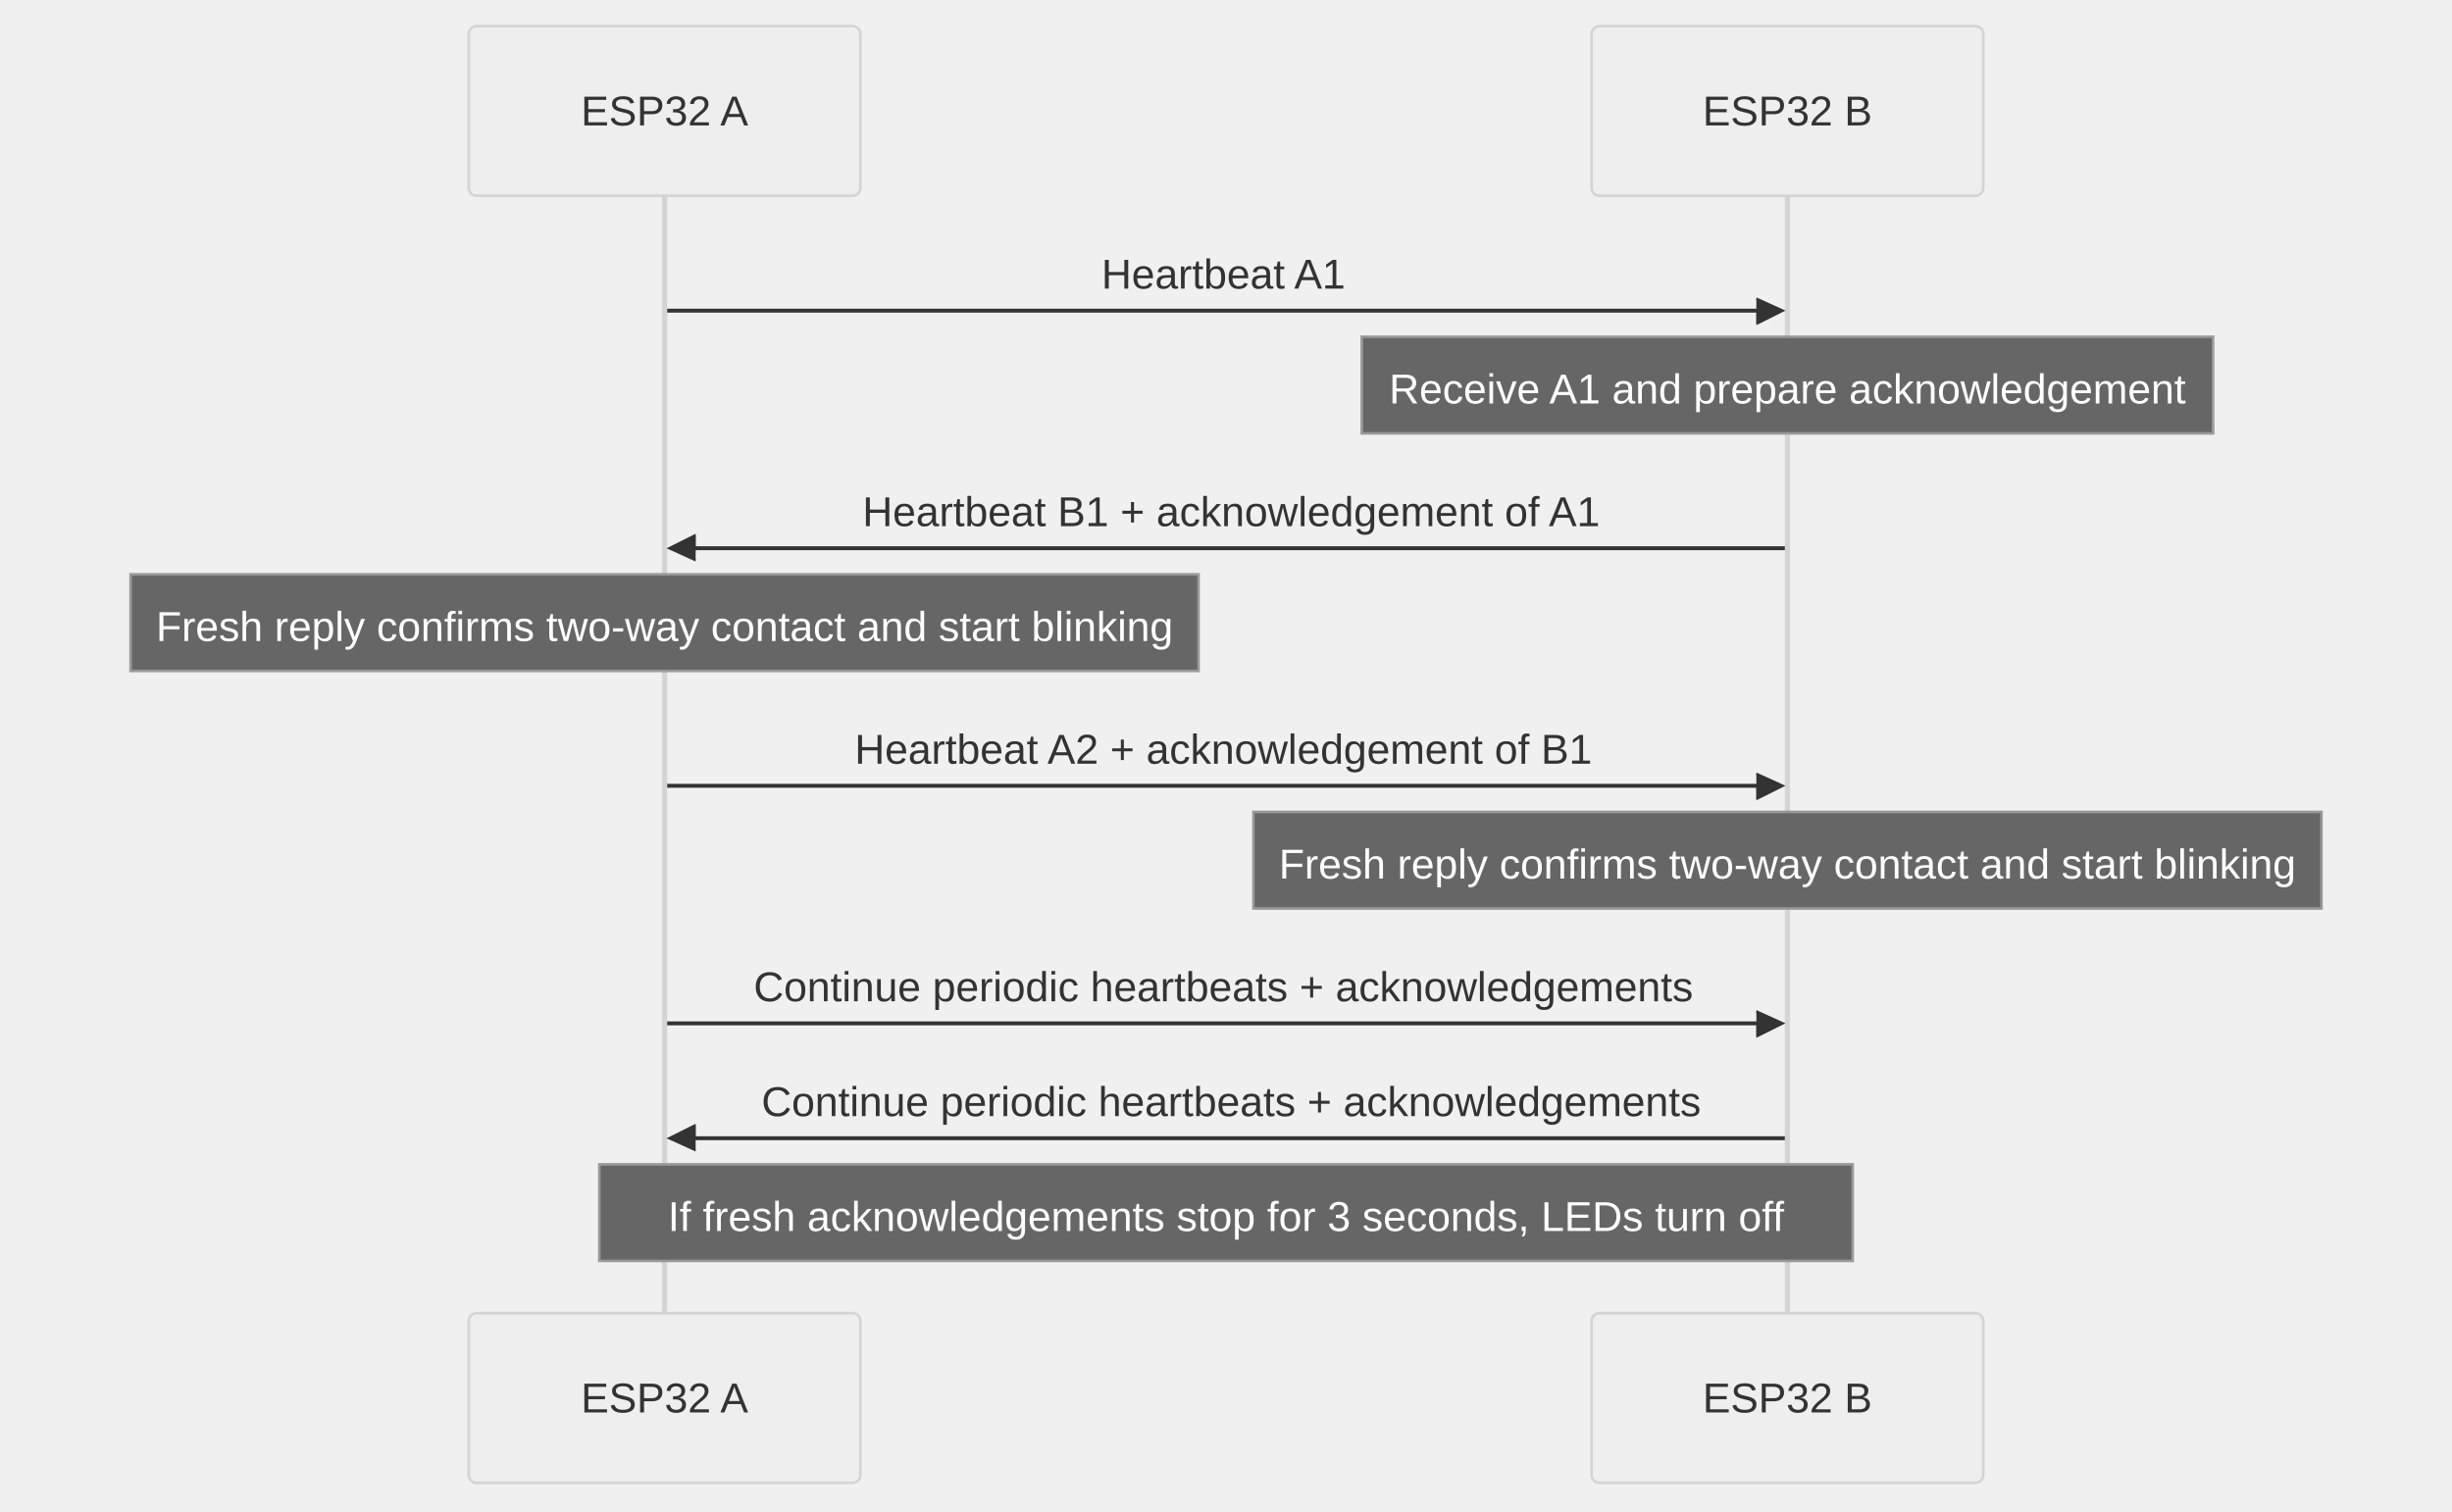
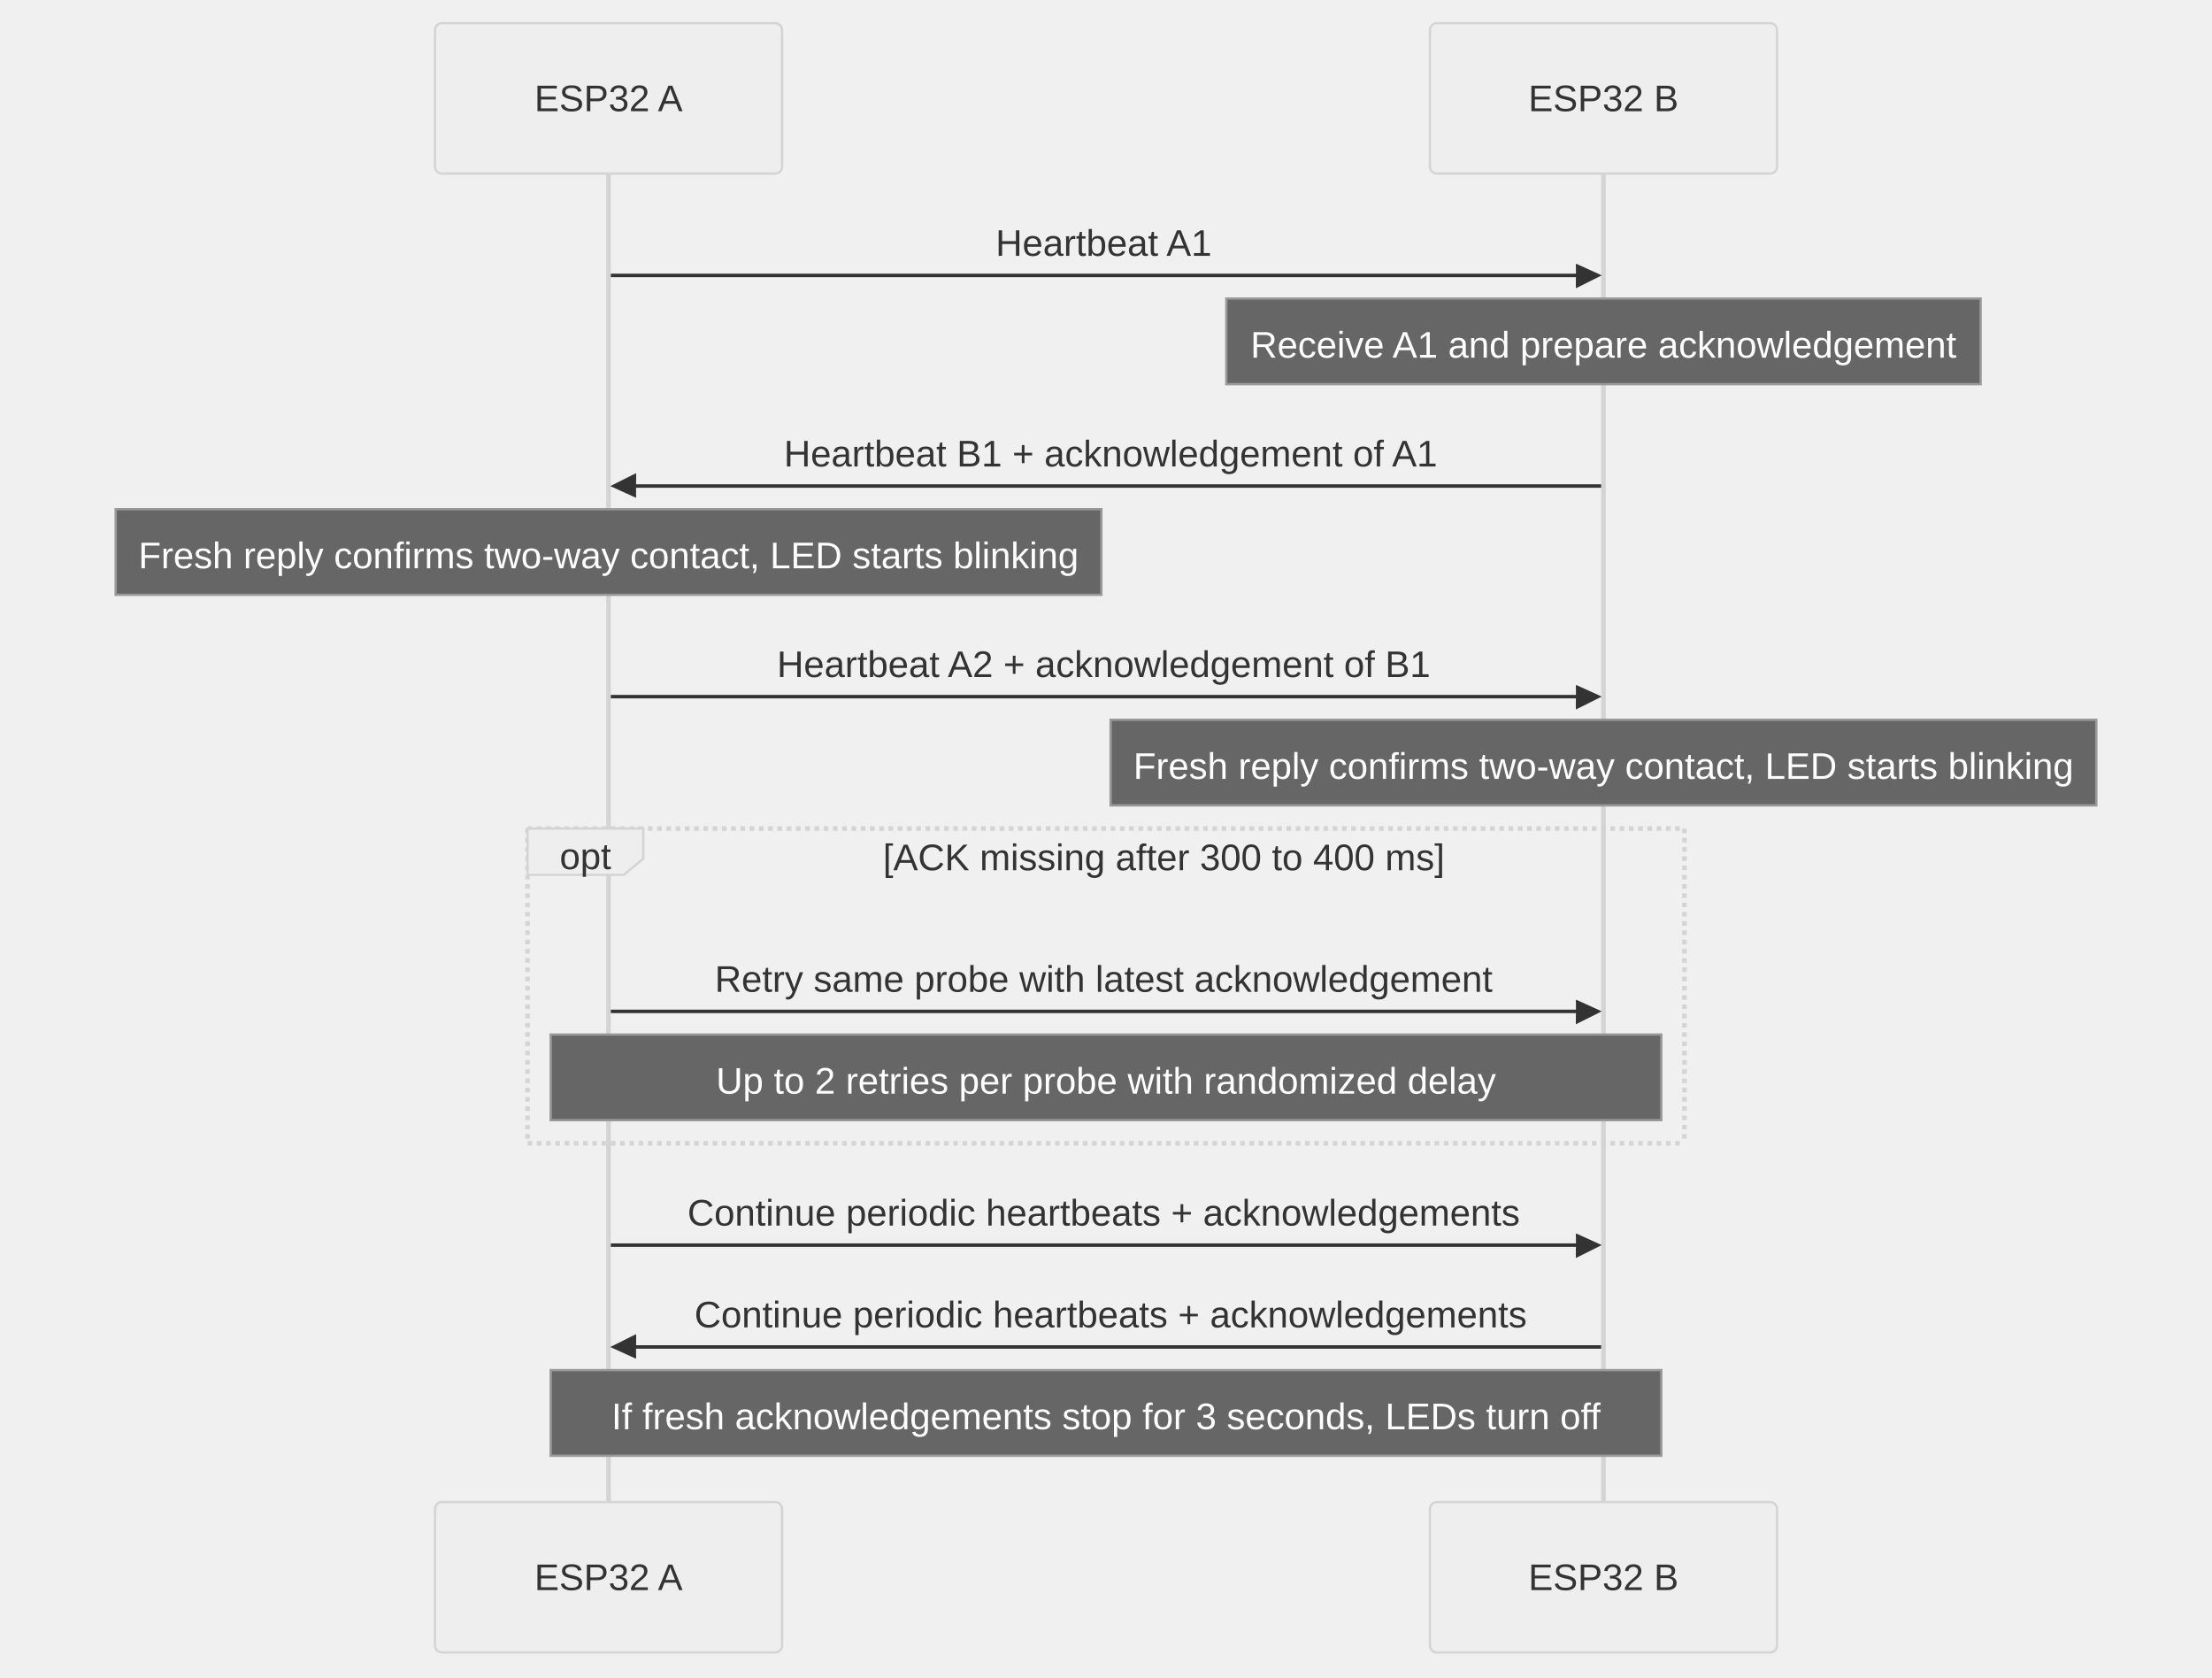
- <svg xmlns="http://www.w3.org/2000/svg" id="my-svg" width="100%" style="max-width: 939px; background-color: white;" viewBox="-179.5 -10 939 579" role="graphics-document document" aria-roledescription="sequence">
+ <svg xmlns="http://www.w3.org/2000/svg" id="my-svg" width="100%" style="max-width: 956px; background-color: white;" viewBox="-188 -10 956 725" role="graphics-document document" aria-roledescription="sequence">
  <g>
-     <rect x="430" y="493" fill="#eaeaea" stroke="#666" width="150" height="65" name="B" rx="3" ry="3" class="actor actor-bottom" />
-     <text x="505" y="525.5" dominant-baseline="central" alignment-baseline="central" class="actor actor-box" style="text-anchor: middle; font-size: 16px; font-weight: 400; font-family: Arial, sans-serif;">
+     <rect x="430" y="639" fill="#eaeaea" stroke="#666" width="150" height="65" name="B" rx="3" ry="3" class="actor actor-bottom" />
+     <text x="505" y="671.5" dominant-baseline="central" alignment-baseline="central" class="actor actor-box" style="text-anchor: middle; font-size: 16px; font-weight: 400; font-family: Arial, sans-serif;">
      <tspan x="505" dy="0">ESP32 B</tspan>
    </text>
  </g>
  <g>
-     <rect x="0" y="493" fill="#eaeaea" stroke="#666" width="150" height="65" name="A" rx="3" ry="3" class="actor actor-bottom" />
-     <text x="75" y="525.5" dominant-baseline="central" alignment-baseline="central" class="actor actor-box" style="text-anchor: middle; font-size: 16px; font-weight: 400; font-family: Arial, sans-serif;">
+     <rect x="0" y="639" fill="#eaeaea" stroke="#666" width="150" height="65" name="A" rx="3" ry="3" class="actor actor-bottom" />
+     <text x="75" y="671.5" dominant-baseline="central" alignment-baseline="central" class="actor actor-box" style="text-anchor: middle; font-size: 16px; font-weight: 400; font-family: Arial, sans-serif;">
      <tspan x="75" dy="0">ESP32 A</tspan>
    </text>
  </g>
  <g>
-     <line id="actor1" x1="505" y1="65" x2="505" y2="493" class="actor-line 200" stroke-width="0.5px" stroke="#999" name="B" data-et="life-line" data-id="B" />
+     <line id="actor1" x1="505" y1="65" x2="505" y2="639" class="actor-line 200" stroke-width="0.5px" stroke="#999" name="B" data-et="life-line" data-id="B" />
    <g id="root-1" data-et="participant" data-type="participant" data-id="B">
      <rect x="430" y="0" fill="#eaeaea" stroke="#666" width="150" height="65" name="B" rx="3" ry="3" class="actor actor-top" />
      <text x="505" y="32.5" dominant-baseline="central" alignment-baseline="central" class="actor actor-box" style="text-anchor: middle; font-size: 16px; font-weight: 400; font-family: Arial, sans-serif;">
        <tspan x="505" dy="0">ESP32 B</tspan>
      </text>
    </g>
  </g>
  <g>
-     <line id="actor0" x1="75" y1="65" x2="75" y2="493" class="actor-line 200" stroke-width="0.5px" stroke="#999" name="A" data-et="life-line" data-id="A" />
+     <line id="actor0" x1="75" y1="65" x2="75" y2="639" class="actor-line 200" stroke-width="0.5px" stroke="#999" name="A" data-et="life-line" data-id="A" />
    <g id="root-0" data-et="participant" data-type="participant" data-id="A">
      <rect x="0" y="0" fill="#eaeaea" stroke="#666" width="150" height="65" name="A" rx="3" ry="3" class="actor actor-top" />
      <text x="75" y="32.5" dominant-baseline="central" alignment-baseline="central" class="actor actor-box" style="text-anchor: middle; font-size: 16px; font-weight: 400; font-family: Arial, sans-serif;">
        <tspan x="75" dy="0">ESP32 A</tspan>
      </text>
    </g>
  </g>
  <style>#my-svg{font-family:Arial,sans-serif;font-size:16px;fill:#000000;}@keyframes edge-animation-frame{from{stroke-dashoffset:0;}}@keyframes dash{to{stroke-dashoffset:0;}}#my-svg .edge-animation-slow{stroke-dasharray:9,5!important;stroke-dashoffset:900;animation:dash 50s linear infinite;stroke-linecap:round;}#my-svg .edge-animation-fast{stroke-dasharray:9,5!important;stroke-dashoffset:900;animation:dash 20s linear infinite;stroke-linecap:round;}#my-svg .error-icon{fill:#552222;}#my-svg .error-text{fill:#552222;stroke:#552222;}#my-svg .edge-thickness-normal{stroke-width:1px;}#my-svg .edge-thickness-thick{stroke-width:3.5px;}#my-svg .edge-pattern-solid{stroke-dasharray:0;}#my-svg .edge-thickness-invisible{stroke-width:0;fill:none;}#my-svg .edge-pattern-dashed{stroke-dasharray:3;}#my-svg .edge-pattern-dotted{stroke-dasharray:2;}#my-svg .marker{fill:#666;stroke:#666;}#my-svg .marker.cross{stroke:#666;}#my-svg svg{font-family:Arial,sans-serif;font-size:16px;}#my-svg p{margin:0;}#my-svg .actor{stroke:hsl(0, 0%, 83%);fill:#eee;stroke-width:1;}#my-svg rect.actor.outer-path[data-look="neo"]{filter:drop-shadow( 1px 2px 2px rgba(185,185,185,1));}#my-svg rect.note[data-look="neo"]{stroke:#999;fill:#666;filter:drop-shadow( 1px 2px 2px rgba(185,185,185,1));}#my-svg text.actor&gt;tspan{fill:#333;stroke:none;}#my-svg .actor-line{stroke:hsl(0, 0%, 83%);}#my-svg .innerArc{stroke-width:1.5;stroke-dasharray:none;}#my-svg .messageLine0{stroke-width:1.5;stroke-dasharray:none;stroke:#333;}#my-svg .messageLine1{stroke-width:1.5;stroke-dasharray:2,2;stroke:#333;}#my-svg [id$="-arrowhead"] path{fill:#333;stroke:#333;}#my-svg .sequenceNumber{fill:white;}#my-svg [id$="-sequencenumber"]{fill:#333;}#my-svg [id$="-crosshead"] path{fill:#333;stroke:#333;}#my-svg .messageText{fill:#333;stroke:none;}#my-svg .labelBox{stroke:hsl(0, 0%, 83%);fill:#eee;filter:none;}#my-svg .labelText,#my-svg .labelText&gt;tspan{fill:#333;stroke:none;}#my-svg .loopText,#my-svg .loopText&gt;tspan{fill:#333;stroke:none;}#my-svg .sectionTitle,#my-svg .sectionTitle&gt;tspan{fill:#333;stroke:none;}#my-svg .loopLine{stroke-width:2px;stroke-dasharray:2,2;stroke:hsl(0, 0%, 83%);fill:hsl(0, 0%, 83%);}#my-svg .note{stroke:#999;fill:#666;}#my-svg .noteText,#my-svg .noteText&gt;tspan{fill:#fff;stroke:none;font-weight:normal;}#my-svg .activation0{fill:#f4f4f4;stroke:#666;}#my-svg .activation1{fill:#f4f4f4;stroke:#666;}#my-svg .activation2{fill:#f4f4f4;stroke:#666;}#my-svg .actorPopupMenu{position:absolute;}#my-svg .actorPopupMenuPanel{position:absolute;fill:#eee;box-shadow:0px 8px 16px 0px rgba(0,0,0,0.2);filter:drop-shadow(3px 5px 2px rgb(0 0 0 / 0.4));}#my-svg .actor-man circle,#my-svg line{fill:#eee;stroke-width:2px;}#my-svg g rect.rect{filter:drop-shadow( 1px 2px 2px rgba(185,185,185,1));stroke:#999;}#my-svg .node .neo-node{stroke:#999;}#my-svg [data-look="neo"].node rect,#my-svg [data-look="neo"].cluster rect,#my-svg [data-look="neo"].node polygon{stroke:url(#my-svg-gradient);filter:drop-shadow( 1px 2px 2px rgba(185,185,185,1));}#my-svg [data-look="neo"].swimlane.cluster rect{filter:none;}#my-svg [data-look="neo"].node path{stroke:url(#my-svg-gradient);stroke-width:1px;}#my-svg [data-look="neo"].node .outer-path{filter:drop-shadow( 1px 2px 2px rgba(185,185,185,1));}#my-svg [data-look="neo"].node .neo-line path{stroke:#999;filter:none;}#my-svg [data-look="neo"].node circle{stroke:url(#my-svg-gradient);filter:drop-shadow( 1px 2px 2px rgba(185,185,185,1));}#my-svg [data-look="neo"].node circle .state-start{fill:#000000;}#my-svg [data-look="neo"].icon-shape .icon{fill:url(#my-svg-gradient);filter:drop-shadow( 1px 2px 2px rgba(185,185,185,1));}#my-svg [data-look="neo"].icon-shape .icon-neo path{stroke:url(#my-svg-gradient);filter:drop-shadow( 1px 2px 2px rgba(185,185,185,1));}#my-svg :root{--mermaid-font-family:Arial,sans-serif;}</style>
  <g />
  <defs>
    <symbol id="my-svg-computer" width="24" height="24">
      <path transform="scale(.5)" d="M2 2v13h20v-13h-20zm18 11h-16v-9h16v9zm-10.228 6l.466-1h3.524l.467 1h-4.457zm14.228 3h-24l2-6h2.104l-1.33 4h18.45l-1.297-4h2.073l2 6zm-5-10h-14v-7h14v7z" />
    </symbol>
  </defs>
  <defs>
    <symbol id="my-svg-database" fill-rule="evenodd" clip-rule="evenodd">
      <path transform="scale(.5)" d="M12.258.001l.256.004.255.005.253.008.251.01.249.012.247.015.246.016.242.019.241.02.239.023.236.024.233.027.231.028.229.031.225.032.223.034.22.036.217.038.214.04.211.041.208.043.205.045.201.046.198.048.194.05.191.051.187.053.183.054.18.056.175.057.172.059.168.06.163.061.16.063.155.064.15.066.074.033.073.033.071.034.07.034.069.035.068.035.067.035.066.035.064.036.064.036.062.036.06.036.06.037.058.037.058.037.055.038.055.038.053.038.052.038.051.039.05.039.048.039.047.039.045.04.044.04.043.04.041.04.04.041.039.041.037.041.036.041.034.041.033.042.032.042.03.042.029.042.027.042.026.043.024.043.023.043.021.043.02.043.018.044.017.043.015.044.013.044.012.044.011.045.009.044.007.045.006.045.004.045.002.045.001.045v17l-.001.045-.002.045-.004.045-.006.045-.007.045-.009.044-.011.045-.012.044-.013.044-.015.044-.017.043-.018.044-.02.043-.021.043-.023.043-.024.043-.026.043-.027.042-.029.042-.03.042-.032.042-.033.042-.034.041-.036.041-.037.041-.039.041-.04.041-.041.04-.043.04-.044.04-.045.04-.047.039-.048.039-.05.039-.051.039-.052.038-.053.038-.055.038-.055.038-.058.037-.058.037-.06.037-.06.036-.062.036-.064.036-.064.036-.066.035-.067.035-.068.035-.069.035-.07.034-.071.034-.073.033-.074.033-.15.066-.155.064-.16.063-.163.061-.168.06-.172.059-.175.057-.18.056-.183.054-.187.053-.191.051-.194.05-.198.048-.201.046-.205.045-.208.043-.211.041-.214.04-.217.038-.22.036-.223.034-.225.032-.229.031-.231.028-.233.027-.236.024-.239.023-.241.02-.242.019-.246.016-.247.015-.249.012-.251.01-.253.008-.255.005-.256.004-.258.001-.258-.001-.256-.004-.255-.005-.253-.008-.251-.01-.249-.012-.247-.015-.245-.016-.243-.019-.241-.02-.238-.023-.236-.024-.234-.027-.231-.028-.228-.031-.226-.032-.223-.034-.22-.036-.217-.038-.214-.04-.211-.041-.208-.043-.204-.045-.201-.046-.198-.048-.195-.05-.19-.051-.187-.053-.184-.054-.179-.056-.176-.057-.172-.059-.167-.06-.164-.061-.159-.063-.155-.064-.151-.066-.074-.033-.072-.033-.072-.034-.07-.034-.069-.035-.068-.035-.067-.035-.066-.035-.064-.036-.063-.036-.062-.036-.061-.036-.06-.037-.058-.037-.057-.037-.056-.038-.055-.038-.053-.038-.052-.038-.051-.039-.049-.039-.049-.039-.046-.039-.046-.04-.044-.04-.043-.04-.041-.04-.04-.041-.039-.041-.037-.041-.036-.041-.034-.041-.033-.042-.032-.042-.03-.042-.029-.042-.027-.042-.026-.043-.024-.043-.023-.043-.021-.043-.02-.043-.018-.044-.017-.043-.015-.044-.013-.044-.012-.044-.011-.045-.009-.044-.007-.045-.006-.045-.004-.045-.002-.045-.001-.045v-17l.001-.045.002-.045.004-.045.006-.045.007-.045.009-.044.011-.045.012-.044.013-.044.015-.044.017-.043.018-.044.02-.043.021-.043.023-.043.024-.043.026-.043.027-.042.029-.042.03-.042.032-.042.033-.042.034-.041.036-.041.037-.041.039-.041.04-.041.041-.04.043-.04.044-.04.046-.04.046-.039.049-.039.049-.039.051-.039.052-.038.053-.038.055-.038.056-.038.057-.037.058-.037.06-.037.061-.036.062-.036.063-.036.064-.036.066-.035.067-.035.068-.035.069-.035.07-.034.072-.034.072-.033.074-.033.151-.066.155-.064.159-.063.164-.061.167-.06.172-.059.176-.057.179-.056.184-.054.187-.053.19-.051.195-.05.198-.048.201-.046.204-.045.208-.043.211-.041.214-.04.217-.038.22-.036.223-.034.226-.032.228-.031.231-.028.234-.027.236-.024.238-.023.241-.02.243-.019.245-.016.247-.015.249-.012.251-.01.253-.008.255-.005.256-.004.258-.001.258.001zm-9.258 20.499v.01l.001.021.003.021.004.022.005.021.006.022.007.022.009.023.01.022.011.023.012.023.013.023.015.023.016.024.017.023.018.024.019.024.021.024.022.025.023.024.024.025.052.049.056.05.061.051.066.051.07.051.075.051.079.052.084.052.088.052.092.052.097.052.102.051.105.052.11.052.114.051.119.051.123.051.127.05.131.05.135.05.139.048.144.049.147.047.152.047.155.047.16.045.163.045.167.043.171.043.176.041.178.041.183.039.187.039.19.037.194.035.197.035.202.033.204.031.209.03.212.029.216.027.219.025.222.024.226.021.23.02.233.018.236.016.24.015.243.012.246.01.249.008.253.005.256.004.259.001.26-.001.257-.004.254-.005.25-.008.247-.011.244-.012.241-.014.237-.016.233-.018.231-.021.226-.021.224-.024.22-.026.216-.027.212-.028.21-.031.205-.031.202-.034.198-.034.194-.036.191-.037.187-.039.183-.04.179-.04.175-.042.172-.043.168-.044.163-.045.16-.046.155-.046.152-.047.148-.048.143-.049.139-.049.136-.05.131-.05.126-.05.123-.051.118-.052.114-.051.11-.052.106-.052.101-.052.096-.052.092-.052.088-.053.083-.051.079-.052.074-.052.07-.051.065-.051.06-.051.056-.05.051-.05.023-.024.023-.025.021-.024.02-.024.019-.024.018-.024.017-.024.015-.023.014-.024.013-.023.012-.023.01-.023.01-.022.008-.022.006-.022.006-.022.004-.022.004-.021.001-.021.001-.021v-4.127l-.077.055-.08.053-.083.054-.085.053-.087.052-.09.052-.093.051-.095.05-.097.05-.1.049-.102.049-.105.048-.106.047-.109.047-.111.046-.114.045-.115.045-.118.044-.12.043-.122.042-.124.042-.126.041-.128.04-.13.04-.132.038-.134.038-.135.037-.138.037-.139.035-.142.035-.143.034-.144.033-.147.032-.148.031-.15.03-.151.03-.153.029-.154.027-.156.027-.158.026-.159.025-.161.024-.162.023-.163.022-.165.021-.166.02-.167.019-.169.018-.169.017-.171.016-.173.015-.173.014-.175.013-.175.012-.177.011-.178.01-.179.008-.179.008-.181.006-.182.005-.182.004-.184.003-.184.002h-.37l-.184-.002-.184-.003-.182-.004-.182-.005-.181-.006-.179-.008-.179-.008-.178-.01-.176-.011-.176-.012-.175-.013-.173-.014-.172-.015-.171-.016-.17-.017-.169-.018-.167-.019-.166-.02-.165-.021-.163-.022-.162-.023-.161-.024-.159-.025-.157-.026-.156-.027-.155-.027-.153-.029-.151-.03-.15-.03-.148-.031-.146-.032-.145-.033-.143-.034-.141-.035-.14-.035-.137-.037-.136-.037-.134-.038-.132-.038-.13-.04-.128-.04-.126-.041-.124-.042-.122-.042-.12-.044-.117-.043-.116-.045-.113-.045-.112-.046-.109-.047-.106-.047-.105-.048-.102-.049-.1-.049-.097-.05-.095-.05-.093-.052-.09-.051-.087-.052-.085-.053-.083-.054-.08-.054-.077-.054v4.127zm0-5.654v.011l.001.021.003.021.004.021.005.022.006.022.007.022.009.022.01.022.011.023.012.023.013.023.015.024.016.023.017.024.018.024.019.024.021.024.022.024.023.025.024.024.052.05.056.05.061.05.066.051.07.051.075.052.079.051.084.052.088.052.092.052.097.052.102.052.105.052.11.051.114.051.119.052.123.05.127.051.131.05.135.049.139.049.144.048.147.048.152.047.155.046.16.045.163.045.167.044.171.042.176.042.178.04.183.04.187.038.19.037.194.036.197.034.202.033.204.032.209.03.212.028.216.027.219.025.222.024.226.022.23.02.233.018.236.016.24.014.243.012.246.01.249.008.253.006.256.003.259.001.26-.001.257-.003.254-.006.25-.008.247-.01.244-.012.241-.015.237-.016.233-.018.231-.02.226-.022.224-.024.22-.025.216-.027.212-.029.21-.03.205-.032.202-.033.198-.035.194-.036.191-.037.187-.039.183-.039.179-.041.175-.042.172-.043.168-.044.163-.045.16-.045.155-.047.152-.047.148-.048.143-.048.139-.05.136-.049.131-.05.126-.051.123-.051.118-.051.114-.052.11-.052.106-.052.101-.052.096-.052.092-.052.088-.052.083-.052.079-.052.074-.051.07-.052.065-.051.06-.05.056-.051.051-.049.023-.025.023-.024.021-.025.02-.024.019-.024.018-.024.017-.024.015-.023.014-.023.013-.024.012-.022.01-.023.01-.023.008-.022.006-.022.006-.022.004-.021.004-.022.001-.021.001-.021v-4.139l-.077.054-.08.054-.083.054-.085.052-.087.053-.09.051-.093.051-.095.051-.097.05-.1.049-.102.049-.105.048-.106.047-.109.047-.111.046-.114.045-.115.044-.118.044-.12.044-.122.042-.124.042-.126.041-.128.04-.13.039-.132.039-.134.038-.135.037-.138.036-.139.036-.142.035-.143.033-.144.033-.147.033-.148.031-.15.03-.151.03-.153.028-.154.028-.156.027-.158.026-.159.025-.161.024-.162.023-.163.022-.165.021-.166.02-.167.019-.169.018-.169.017-.171.016-.173.015-.173.014-.175.013-.175.012-.177.011-.178.009-.179.009-.179.007-.181.007-.182.005-.182.004-.184.003-.184.002h-.37l-.184-.002-.184-.003-.182-.004-.182-.005-.181-.007-.179-.007-.179-.009-.178-.009-.176-.011-.176-.012-.175-.013-.173-.014-.172-.015-.171-.016-.17-.017-.169-.018-.167-.019-.166-.02-.165-.021-.163-.022-.162-.023-.161-.024-.159-.025-.157-.026-.156-.027-.155-.028-.153-.028-.151-.03-.15-.03-.148-.031-.146-.033-.145-.033-.143-.033-.141-.035-.14-.036-.137-.036-.136-.037-.134-.038-.132-.039-.13-.039-.128-.04-.126-.041-.124-.042-.122-.043-.12-.043-.117-.044-.116-.044-.113-.046-.112-.046-.109-.046-.106-.047-.105-.048-.102-.049-.1-.049-.097-.05-.095-.051-.093-.051-.09-.051-.087-.053-.085-.052-.083-.054-.08-.054-.077-.054v4.139zm0-5.666v.011l.001.02.003.022.004.021.005.022.006.021.007.022.009.023.01.022.011.023.012.023.013.023.015.023.016.024.017.024.018.023.019.024.021.025.022.024.023.024.024.025.052.05.056.05.061.05.066.051.07.051.075.052.079.051.084.052.088.052.092.052.097.052.102.052.105.051.11.052.114.051.119.051.123.051.127.05.131.05.135.05.139.049.144.048.147.048.152.047.155.046.16.045.163.045.167.043.171.043.176.042.178.04.183.04.187.038.19.037.194.036.197.034.202.033.204.032.209.03.212.028.216.027.219.025.222.024.226.021.23.02.233.018.236.017.24.014.243.012.246.01.249.008.253.006.256.003.259.001.26-.001.257-.003.254-.006.25-.008.247-.01.244-.013.241-.014.237-.016.233-.018.231-.02.226-.022.224-.024.22-.025.216-.027.212-.029.21-.03.205-.032.202-.033.198-.035.194-.036.191-.037.187-.039.183-.039.179-.041.175-.042.172-.043.168-.044.163-.045.16-.045.155-.047.152-.047.148-.048.143-.049.139-.049.136-.049.131-.051.126-.05.123-.051.118-.052.114-.051.11-.052.106-.052.101-.052.096-.052.092-.052.088-.052.083-.052.079-.052.074-.052.07-.051.065-.051.06-.051.056-.05.051-.049.023-.025.023-.025.021-.024.02-.024.019-.024.018-.024.017-.024.015-.023.014-.024.013-.023.012-.023.01-.022.01-.023.008-.022.006-.022.006-.022.004-.022.004-.021.001-.021.001-.021v-4.153l-.077.054-.08.054-.083.053-.085.053-.087.053-.09.051-.093.051-.095.051-.097.05-.1.049-.102.048-.105.048-.106.048-.109.046-.111.046-.114.046-.115.044-.118.044-.12.043-.122.043-.124.042-.126.041-.128.04-.13.039-.132.039-.134.038-.135.037-.138.036-.139.036-.142.034-.143.034-.144.033-.147.032-.148.032-.15.03-.151.03-.153.028-.154.028-.156.027-.158.026-.159.024-.161.024-.162.023-.163.023-.165.021-.166.02-.167.019-.169.018-.169.017-.171.016-.173.015-.173.014-.175.013-.175.012-.177.01-.178.01-.179.009-.179.007-.181.006-.182.006-.182.004-.184.003-.184.001-.185.001-.185-.001-.184-.001-.184-.003-.182-.004-.182-.006-.181-.006-.179-.007-.179-.009-.178-.01-.176-.01-.176-.012-.175-.013-.173-.014-.172-.015-.171-.016-.17-.017-.169-.018-.167-.019-.166-.02-.165-.021-.163-.023-.162-.023-.161-.024-.159-.024-.157-.026-.156-.027-.155-.028-.153-.028-.151-.03-.15-.03-.148-.032-.146-.032-.145-.033-.143-.034-.141-.034-.14-.036-.137-.036-.136-.037-.134-.038-.132-.039-.13-.039-.128-.041-.126-.041-.124-.041-.122-.043-.12-.043-.117-.044-.116-.044-.113-.046-.112-.046-.109-.046-.106-.048-.105-.048-.102-.048-.1-.05-.097-.049-.095-.051-.093-.051-.09-.052-.087-.052-.085-.053-.083-.053-.08-.054-.077-.054v4.153zm8.74-8.179l-.257.004-.254.005-.25.008-.247.011-.244.012-.241.014-.237.016-.233.018-.231.021-.226.022-.224.023-.22.026-.216.027-.212.028-.21.031-.205.032-.202.033-.198.034-.194.036-.191.038-.187.038-.183.04-.179.041-.175.042-.172.043-.168.043-.163.045-.16.046-.155.046-.152.048-.148.048-.143.048-.139.049-.136.05-.131.05-.126.051-.123.051-.118.051-.114.052-.11.052-.106.052-.101.052-.096.052-.092.052-.088.052-.083.052-.079.052-.074.051-.07.052-.065.051-.06.05-.056.05-.051.05-.023.025-.023.024-.021.024-.02.025-.019.024-.018.024-.017.023-.015.024-.014.023-.013.023-.012.023-.01.023-.01.022-.008.022-.006.023-.006.021-.004.022-.004.021-.001.021-.001.021.001.021.001.021.004.021.004.022.006.021.006.023.008.022.01.022.01.023.012.023.013.023.014.023.015.024.017.023.018.024.019.024.02.025.021.024.023.024.023.025.051.05.056.05.06.05.065.051.07.052.074.051.079.052.083.052.088.052.092.052.096.052.101.052.106.052.11.052.114.052.118.051.123.051.126.051.131.05.136.05.139.049.143.048.148.048.152.048.155.046.16.046.163.045.168.043.172.043.175.042.179.041.183.04.187.038.191.038.194.036.198.034.202.033.205.032.21.031.212.028.216.027.22.026.224.023.226.022.231.021.233.018.237.016.241.014.244.012.247.011.25.008.254.005.257.004.26.001.26-.001.257-.004.254-.005.25-.008.247-.011.244-.012.241-.014.237-.016.233-.018.231-.021.226-.022.224-.023.22-.026.216-.027.212-.028.21-.031.205-.032.202-.033.198-.034.194-.036.191-.038.187-.038.183-.04.179-.041.175-.042.172-.043.168-.043.163-.045.16-.046.155-.046.152-.048.148-.048.143-.048.139-.049.136-.05.131-.05.126-.051.123-.051.118-.051.114-.052.11-.052.106-.052.101-.052.096-.052.092-.052.088-.052.083-.052.079-.052.074-.051.07-.052.065-.051.06-.05.056-.05.051-.05.023-.025.023-.024.021-.024.02-.025.019-.024.018-.024.017-.023.015-.024.014-.023.013-.023.012-.023.01-.023.01-.022.008-.022.006-.023.006-.021.004-.022.004-.021.001-.021.001-.021-.001-.021-.001-.021-.004-.021-.004-.022-.006-.021-.006-.023-.008-.022-.01-.022-.01-.023-.012-.023-.013-.023-.014-.023-.015-.024-.017-.023-.018-.024-.019-.024-.02-.025-.021-.024-.023-.024-.023-.025-.051-.05-.056-.05-.06-.05-.065-.051-.07-.052-.074-.051-.079-.052-.083-.052-.088-.052-.092-.052-.096-.052-.101-.052-.106-.052-.11-.052-.114-.052-.118-.051-.123-.051-.126-.051-.131-.05-.136-.05-.139-.049-.143-.048-.148-.048-.152-.048-.155-.046-.16-.046-.163-.045-.168-.043-.172-.043-.175-.042-.179-.041-.183-.04-.187-.038-.191-.038-.194-.036-.198-.034-.202-.033-.205-.032-.21-.031-.212-.028-.216-.027-.22-.026-.224-.023-.226-.022-.231-.021-.233-.018-.237-.016-.241-.014-.244-.012-.247-.011-.25-.008-.254-.005-.257-.004-.26-.001-.26.001z" />
    </symbol>
  </defs>
  <defs>
    <symbol id="my-svg-clock" width="24" height="24">
      <path transform="scale(.5)" d="M12 2c5.514 0 10 4.486 10 10s-4.486 10-10 10-10-4.486-10-10 4.486-10 10-10zm0-2c-6.627 0-12 5.373-12 12s5.373 12 12 12 12-5.373 12-12-5.373-12-12-12zm5.848 12.459c.202.038.202.333.001.372-1.907.361-6.045 1.111-6.547 1.111-.719 0-1.301-.582-1.301-1.301 0-.512.77-5.447 1.125-7.445.034-.192.312-.181.343.014l.985 6.238 5.394 1.011z" />
    </symbol>
  </defs>
  <defs>
    <marker id="my-svg-arrowhead" refX="7.9" refY="5" markerUnits="userSpaceOnUse" markerWidth="12" markerHeight="12" orient="auto-start-reverse">
      <path d="M -1 0 L 10 5 L 0 10 z" />
    </marker>
  </defs>
  <defs>
    <marker id="my-svg-crosshead" markerWidth="15" markerHeight="8" orient="auto" refX="4" refY="4.5">
      <path fill="none" stroke="#000000" stroke-width="1pt" d="M 1,2 L 6,7 M 6,2 L 1,7" style="stroke-dasharray: 0, 0;" />
    </marker>
  </defs>
  <defs>
    <marker id="my-svg-filled-head" refX="15.5" refY="7" markerWidth="20" markerHeight="28" orient="auto">
      <path d="M 18,7 L9,13 L14,7 L9,1 Z" />
    </marker>
  </defs>
  <defs>
    <marker id="my-svg-sequencenumber" refX="15" refY="15" markerWidth="60" markerHeight="40" orient="auto">
      <circle cx="15" cy="15" r="6" />
    </marker>
  </defs>
  <defs>
    <marker id="my-svg-solidTopArrowHead" refX="7.9" refY="7.25" markerUnits="userSpaceOnUse" markerWidth="12" markerHeight="12" orient="auto-start-reverse">
      <path d="M 0 0 L 10 8 L 0 8 z" />
    </marker>
  </defs>
  <defs>
    <marker id="my-svg-solidBottomArrowHead" refX="7.9" refY="0.75" markerUnits="userSpaceOnUse" markerWidth="12" markerHeight="12" orient="auto-start-reverse">
      <path d="M 0 0 L 10 0 L 0 8 z" />
    </marker>
  </defs>
  <defs>
    <marker id="my-svg-stickTopArrowHead" refX="7.5" refY="7" markerUnits="userSpaceOnUse" markerWidth="12" markerHeight="12" orient="auto-start-reverse">
      <path d="M 0 0 L 7 7" stroke="black" stroke-width="1.5" fill="none" />
    </marker>
  </defs>
  <defs>
    <marker id="my-svg-stickBottomArrowHead" refX="7.5" refY="0" markerUnits="userSpaceOnUse" markerWidth="12" markerHeight="12" orient="auto-start-reverse">
      <path d="M 0 7 L 7 0" stroke="black" stroke-width="1.5" fill="none" />
    </marker>
  </defs>
  <g data-et="note" data-id="i1">
    <rect x="342" y="119" fill="#EDF2AE" stroke="#666" width="326" height="37" class="note" />
    <text x="505" y="124" text-anchor="middle" dominant-baseline="middle" alignment-baseline="middle" class="noteText" dy="1em" style="font-family: Arial, sans-serif; font-size: 16px; font-weight: 400;">
      <tspan x="505">Receive A1 and prepare acknowledgement</tspan>
    </text>
  </g>
  <g data-et="note" data-id="i3">
-     <rect x="-129.5" y="210" fill="#EDF2AE" stroke="#666" width="409" height="37" class="note" />
+     <rect x="-138" y="210" fill="#EDF2AE" stroke="#666" width="426" height="37" class="note" />
    <text x="75" y="215" text-anchor="middle" dominant-baseline="middle" alignment-baseline="middle" class="noteText" dy="1em" style="font-family: Arial, sans-serif; font-size: 16px; font-weight: 400;">
-       <tspan x="75">Fresh reply confirms two-way contact and start blinking</tspan>
+       <tspan x="75">Fresh reply confirms two-way contact, LED starts blinking</tspan>
    </text>
  </g>
  <g data-et="note" data-id="i5">
-     <rect x="300.5" y="301" fill="#EDF2AE" stroke="#666" width="409" height="37" class="note" />
+     <rect x="292" y="301" fill="#EDF2AE" stroke="#666" width="426" height="37" class="note" />
    <text x="505" y="306" text-anchor="middle" dominant-baseline="middle" alignment-baseline="middle" class="noteText" dy="1em" style="font-family: Arial, sans-serif; font-size: 16px; font-weight: 400;">
-       <tspan x="505">Fresh reply confirms two-way contact and start blinking</tspan>
+       <tspan x="505">Fresh reply confirms two-way contact, LED starts blinking</tspan>
    </text>
  </g>
  <g data-et="note" data-id="i8">
-     <rect x="50" y="436" fill="#EDF2AE" stroke="#666" width="480" height="37" class="note" />
-     <text x="290" y="441" text-anchor="middle" dominant-baseline="middle" alignment-baseline="middle" class="noteText" dy="1em" style="font-family: Arial, sans-serif; font-size: 16px; font-weight: 400;">
+     <rect x="50" y="437" fill="#EDF2AE" stroke="#666" width="480" height="37" class="note" />
+     <text x="290" y="442" text-anchor="middle" dominant-baseline="middle" alignment-baseline="middle" class="noteText" dy="1em" style="font-family: Arial, sans-serif; font-size: 16px; font-weight: 400;">
+       <tspan x="290">Up to 2 retries per probe with randomized delay</tspan>
+     </text>
+   </g>
+   <g data-et="control-structure" data-id="i9">
+     <line x1="40" y1="348" x2="540" y2="348" class="loopLine" />
+     <line x1="540" y1="348" x2="540" y2="484" class="loopLine" />
+     <line x1="40" y1="484" x2="540" y2="484" class="loopLine" />
+     <line x1="40" y1="348" x2="40" y2="484" class="loopLine" />
+     <polygon points="40,348 90,348 90,361 81.6,368 40,368" class="labelBox" />
+     <text x="65" y="361" text-anchor="middle" dominant-baseline="middle" alignment-baseline="middle" class="labelText" style="font-family: Arial, sans-serif; font-size: 16px; font-weight: 400;">opt</text>
+     <text x="315" y="366" text-anchor="middle" class="loopText" style="font-family: Arial, sans-serif; font-size: 16px; font-weight: 400;">
+       <tspan x="315">[ACK missing after 300 to 400 ms]</tspan>
+     </text>
+   </g>
+   <g data-et="note" data-id="i12">
+     <rect x="50" y="582" fill="#EDF2AE" stroke="#666" width="480" height="37" class="note" />
+     <text x="290" y="587" text-anchor="middle" dominant-baseline="middle" alignment-baseline="middle" class="noteText" dy="1em" style="font-family: Arial, sans-serif; font-size: 16px; font-weight: 400;">
      <tspan x="290">If fresh acknowledgements stop for 3 seconds, LEDs turn off</tspan>
    </text>
  </g>
  <text x="289" y="80" text-anchor="middle" dominant-baseline="middle" alignment-baseline="middle" class="messageText" dy="1em" style="font-family: Arial, sans-serif; font-size: 16px; font-weight: 400;">Heartbeat A1</text>
  <line x1="76" y1="109" x2="501" y2="109" class="messageLine0" data-et="message" data-id="i0" data-from="A" data-to="B" stroke-width="2" stroke="none" marker-end="url(#my-svg-arrowhead)" style="fill: none;" />
  <text x="292" y="171" text-anchor="middle" dominant-baseline="middle" alignment-baseline="middle" class="messageText" dy="1em" style="font-family: Arial, sans-serif; font-size: 16px; font-weight: 400;">Heartbeat B1 + acknowledgement of A1</text>
  <line x1="504" y1="200" x2="79" y2="200" class="messageLine0" data-et="message" data-id="i2" data-from="B" data-to="A" stroke-width="2" stroke="none" marker-end="url(#my-svg-arrowhead)" style="fill: none;" />
  <text x="289" y="262" text-anchor="middle" dominant-baseline="middle" alignment-baseline="middle" class="messageText" dy="1em" style="font-family: Arial, sans-serif; font-size: 16px; font-weight: 400;">Heartbeat A2 + acknowledgement of B1</text>
  <line x1="76" y1="291" x2="501" y2="291" class="messageLine0" data-et="message" data-id="i4" data-from="A" data-to="B" stroke-width="2" stroke="none" marker-end="url(#my-svg-arrowhead)" style="fill: none;" />
-   <text x="289" y="353" text-anchor="middle" dominant-baseline="middle" alignment-baseline="middle" class="messageText" dy="1em" style="font-family: Arial, sans-serif; font-size: 16px; font-weight: 400;">Continue periodic heartbeats + acknowledgements</text>
-   <line x1="76" y1="382" x2="501" y2="382" class="messageLine0" data-et="message" data-id="i6" data-from="A" data-to="B" stroke-width="2" stroke="none" marker-end="url(#my-svg-arrowhead)" style="fill: none;" />
-   <text x="292" y="397" text-anchor="middle" dominant-baseline="middle" alignment-baseline="middle" class="messageText" dy="1em" style="font-family: Arial, sans-serif; font-size: 16px; font-weight: 400;">Continue periodic heartbeats + acknowledgements</text>
-   <line x1="504" y1="426" x2="79" y2="426" class="messageLine0" data-et="message" data-id="i7" data-from="B" data-to="A" stroke-width="2" stroke="none" marker-end="url(#my-svg-arrowhead)" style="fill: none;" />
+   <text x="289" y="398" text-anchor="middle" dominant-baseline="middle" alignment-baseline="middle" class="messageText" dy="1em" style="font-family: Arial, sans-serif; font-size: 16px; font-weight: 400;">Retry same probe with latest acknowledgement</text>
+   <line x1="76" y1="427" x2="501" y2="427" class="messageLine0" data-et="message" data-id="i7" data-from="A" data-to="B" stroke-width="2" stroke="none" marker-end="url(#my-svg-arrowhead)" style="fill: none;" />
+   <text x="289" y="499" text-anchor="middle" dominant-baseline="middle" alignment-baseline="middle" class="messageText" dy="1em" style="font-family: Arial, sans-serif; font-size: 16px; font-weight: 400;">Continue periodic heartbeats + acknowledgements</text>
+   <line x1="76" y1="528" x2="501" y2="528" class="messageLine0" data-et="message" data-id="i10" data-from="A" data-to="B" stroke-width="2" stroke="none" marker-end="url(#my-svg-arrowhead)" style="fill: none;" />
+   <text x="292" y="543" text-anchor="middle" dominant-baseline="middle" alignment-baseline="middle" class="messageText" dy="1em" style="font-family: Arial, sans-serif; font-size: 16px; font-weight: 400;">Continue periodic heartbeats + acknowledgements</text>
+   <line x1="504" y1="572" x2="79" y2="572" class="messageLine0" data-et="message" data-id="i11" data-from="B" data-to="A" stroke-width="2" stroke="none" marker-end="url(#my-svg-arrowhead)" style="fill: none;" />
</svg>
